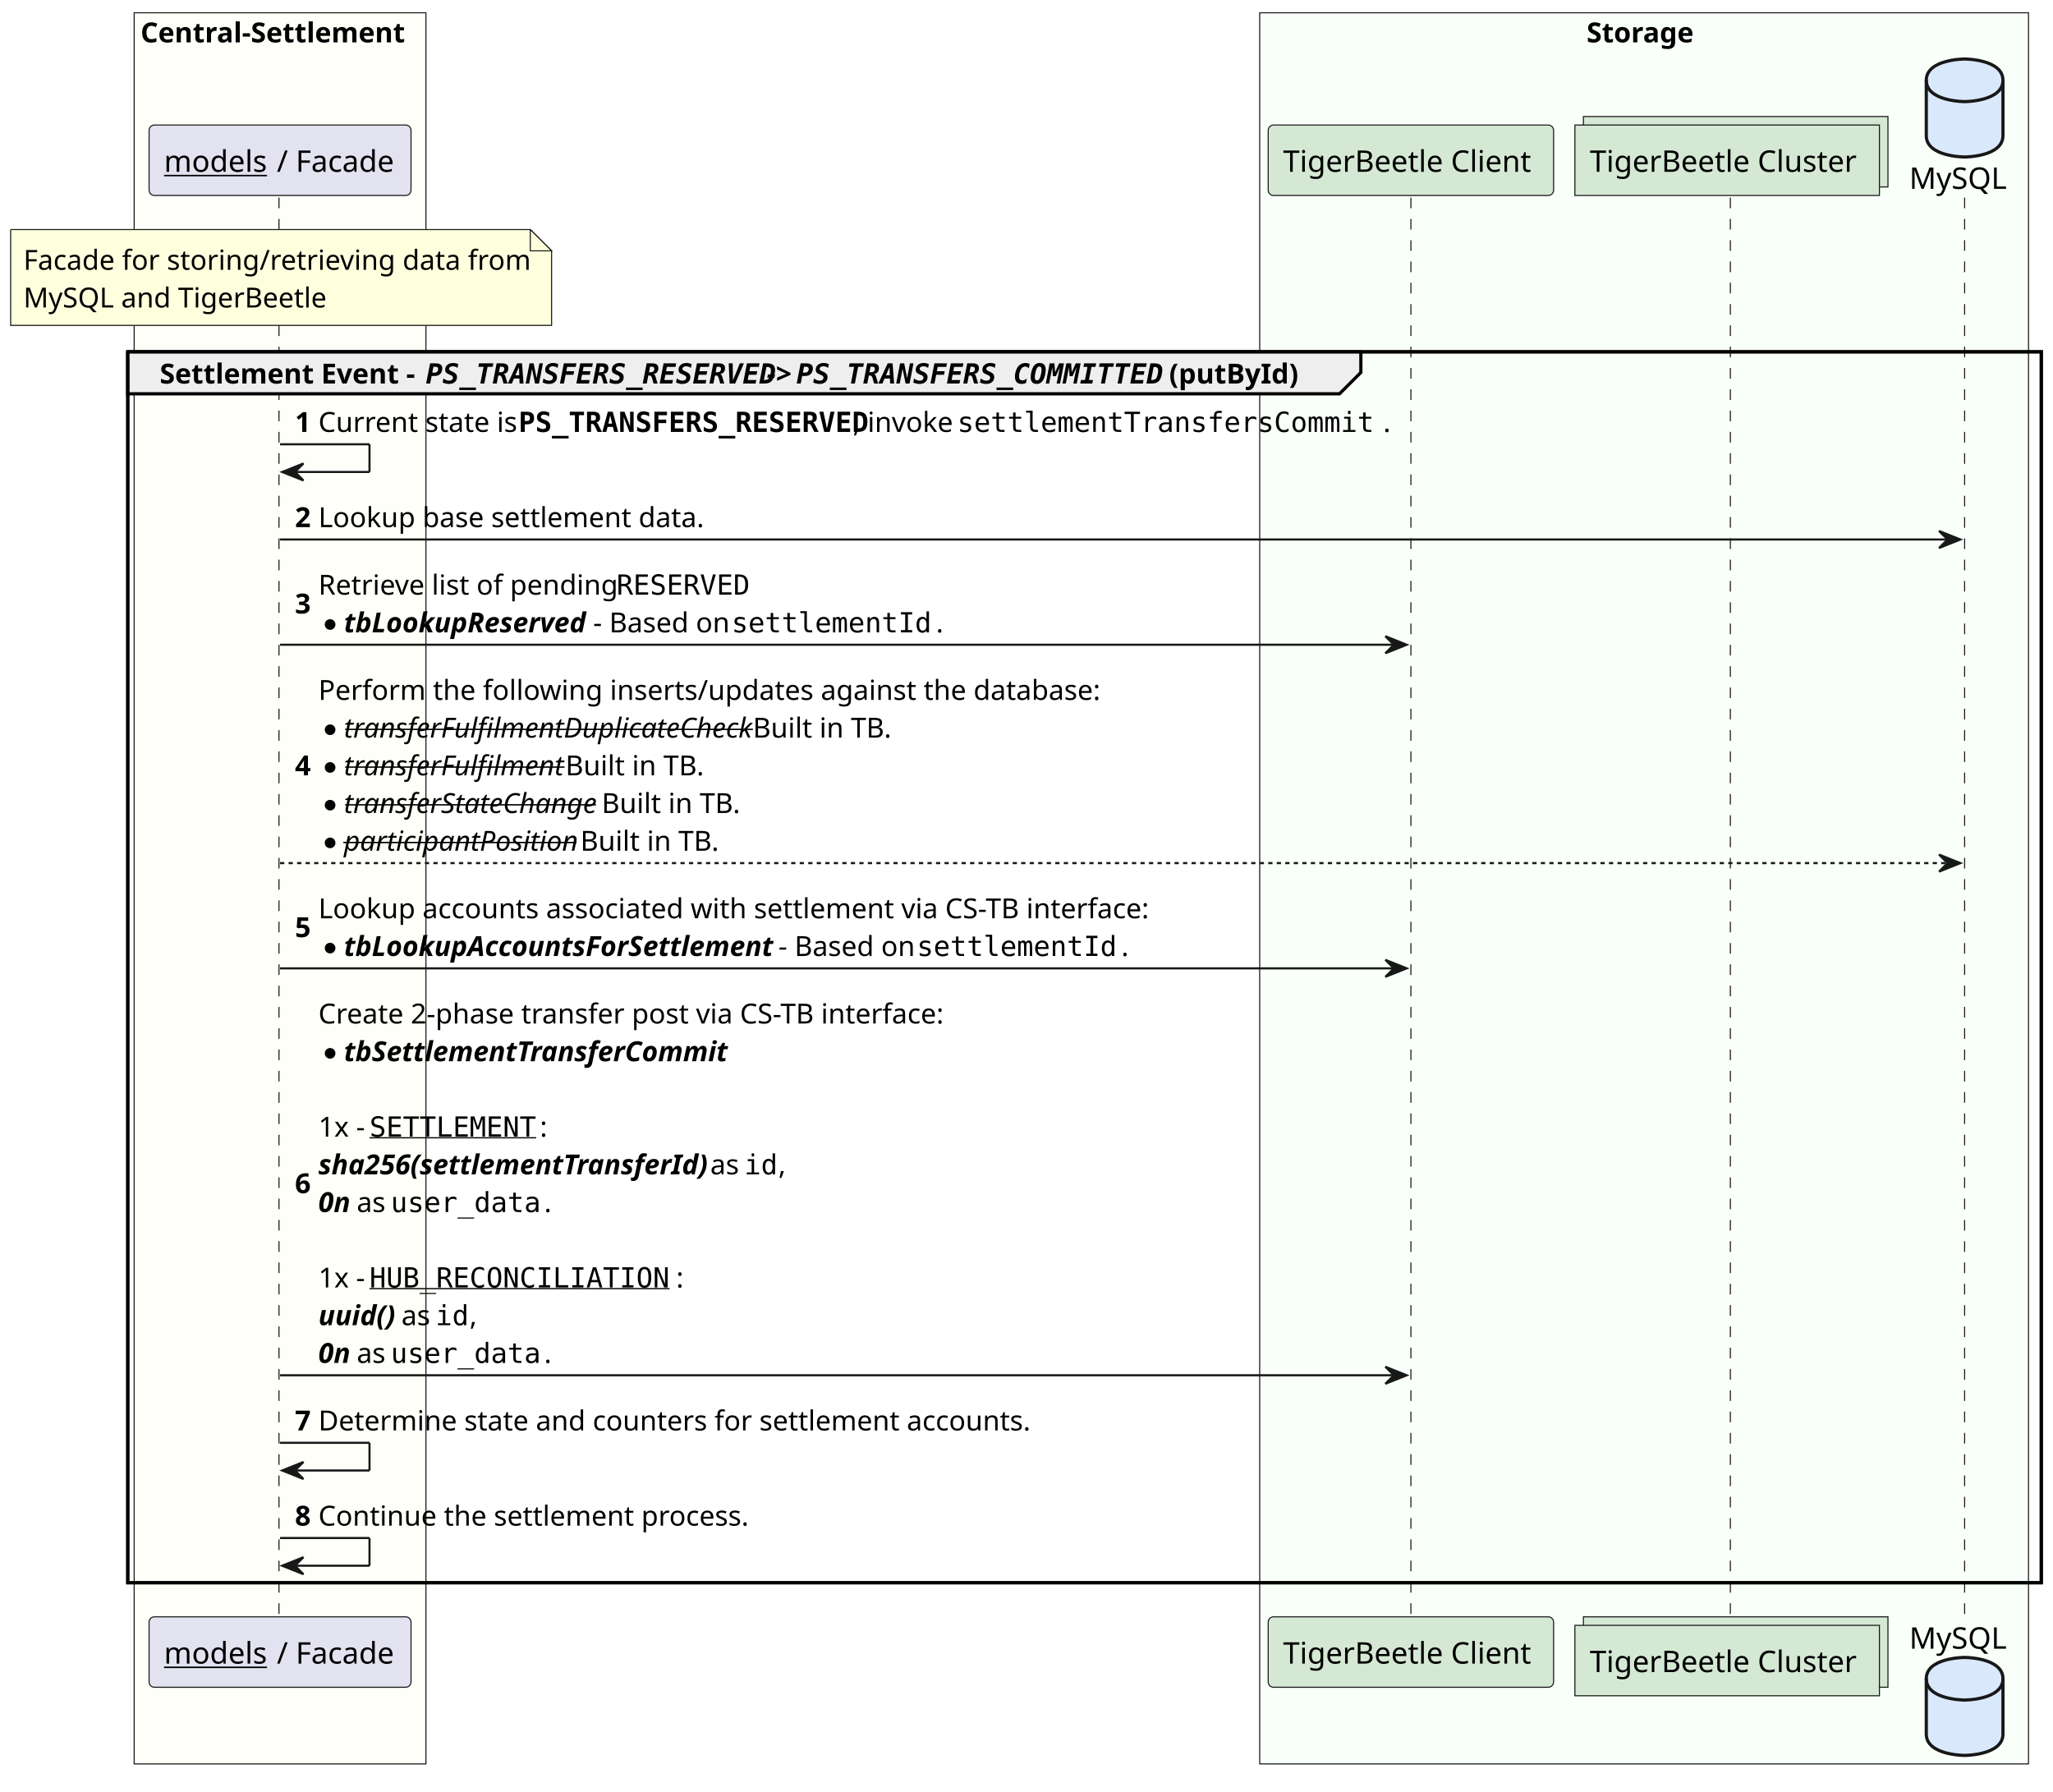
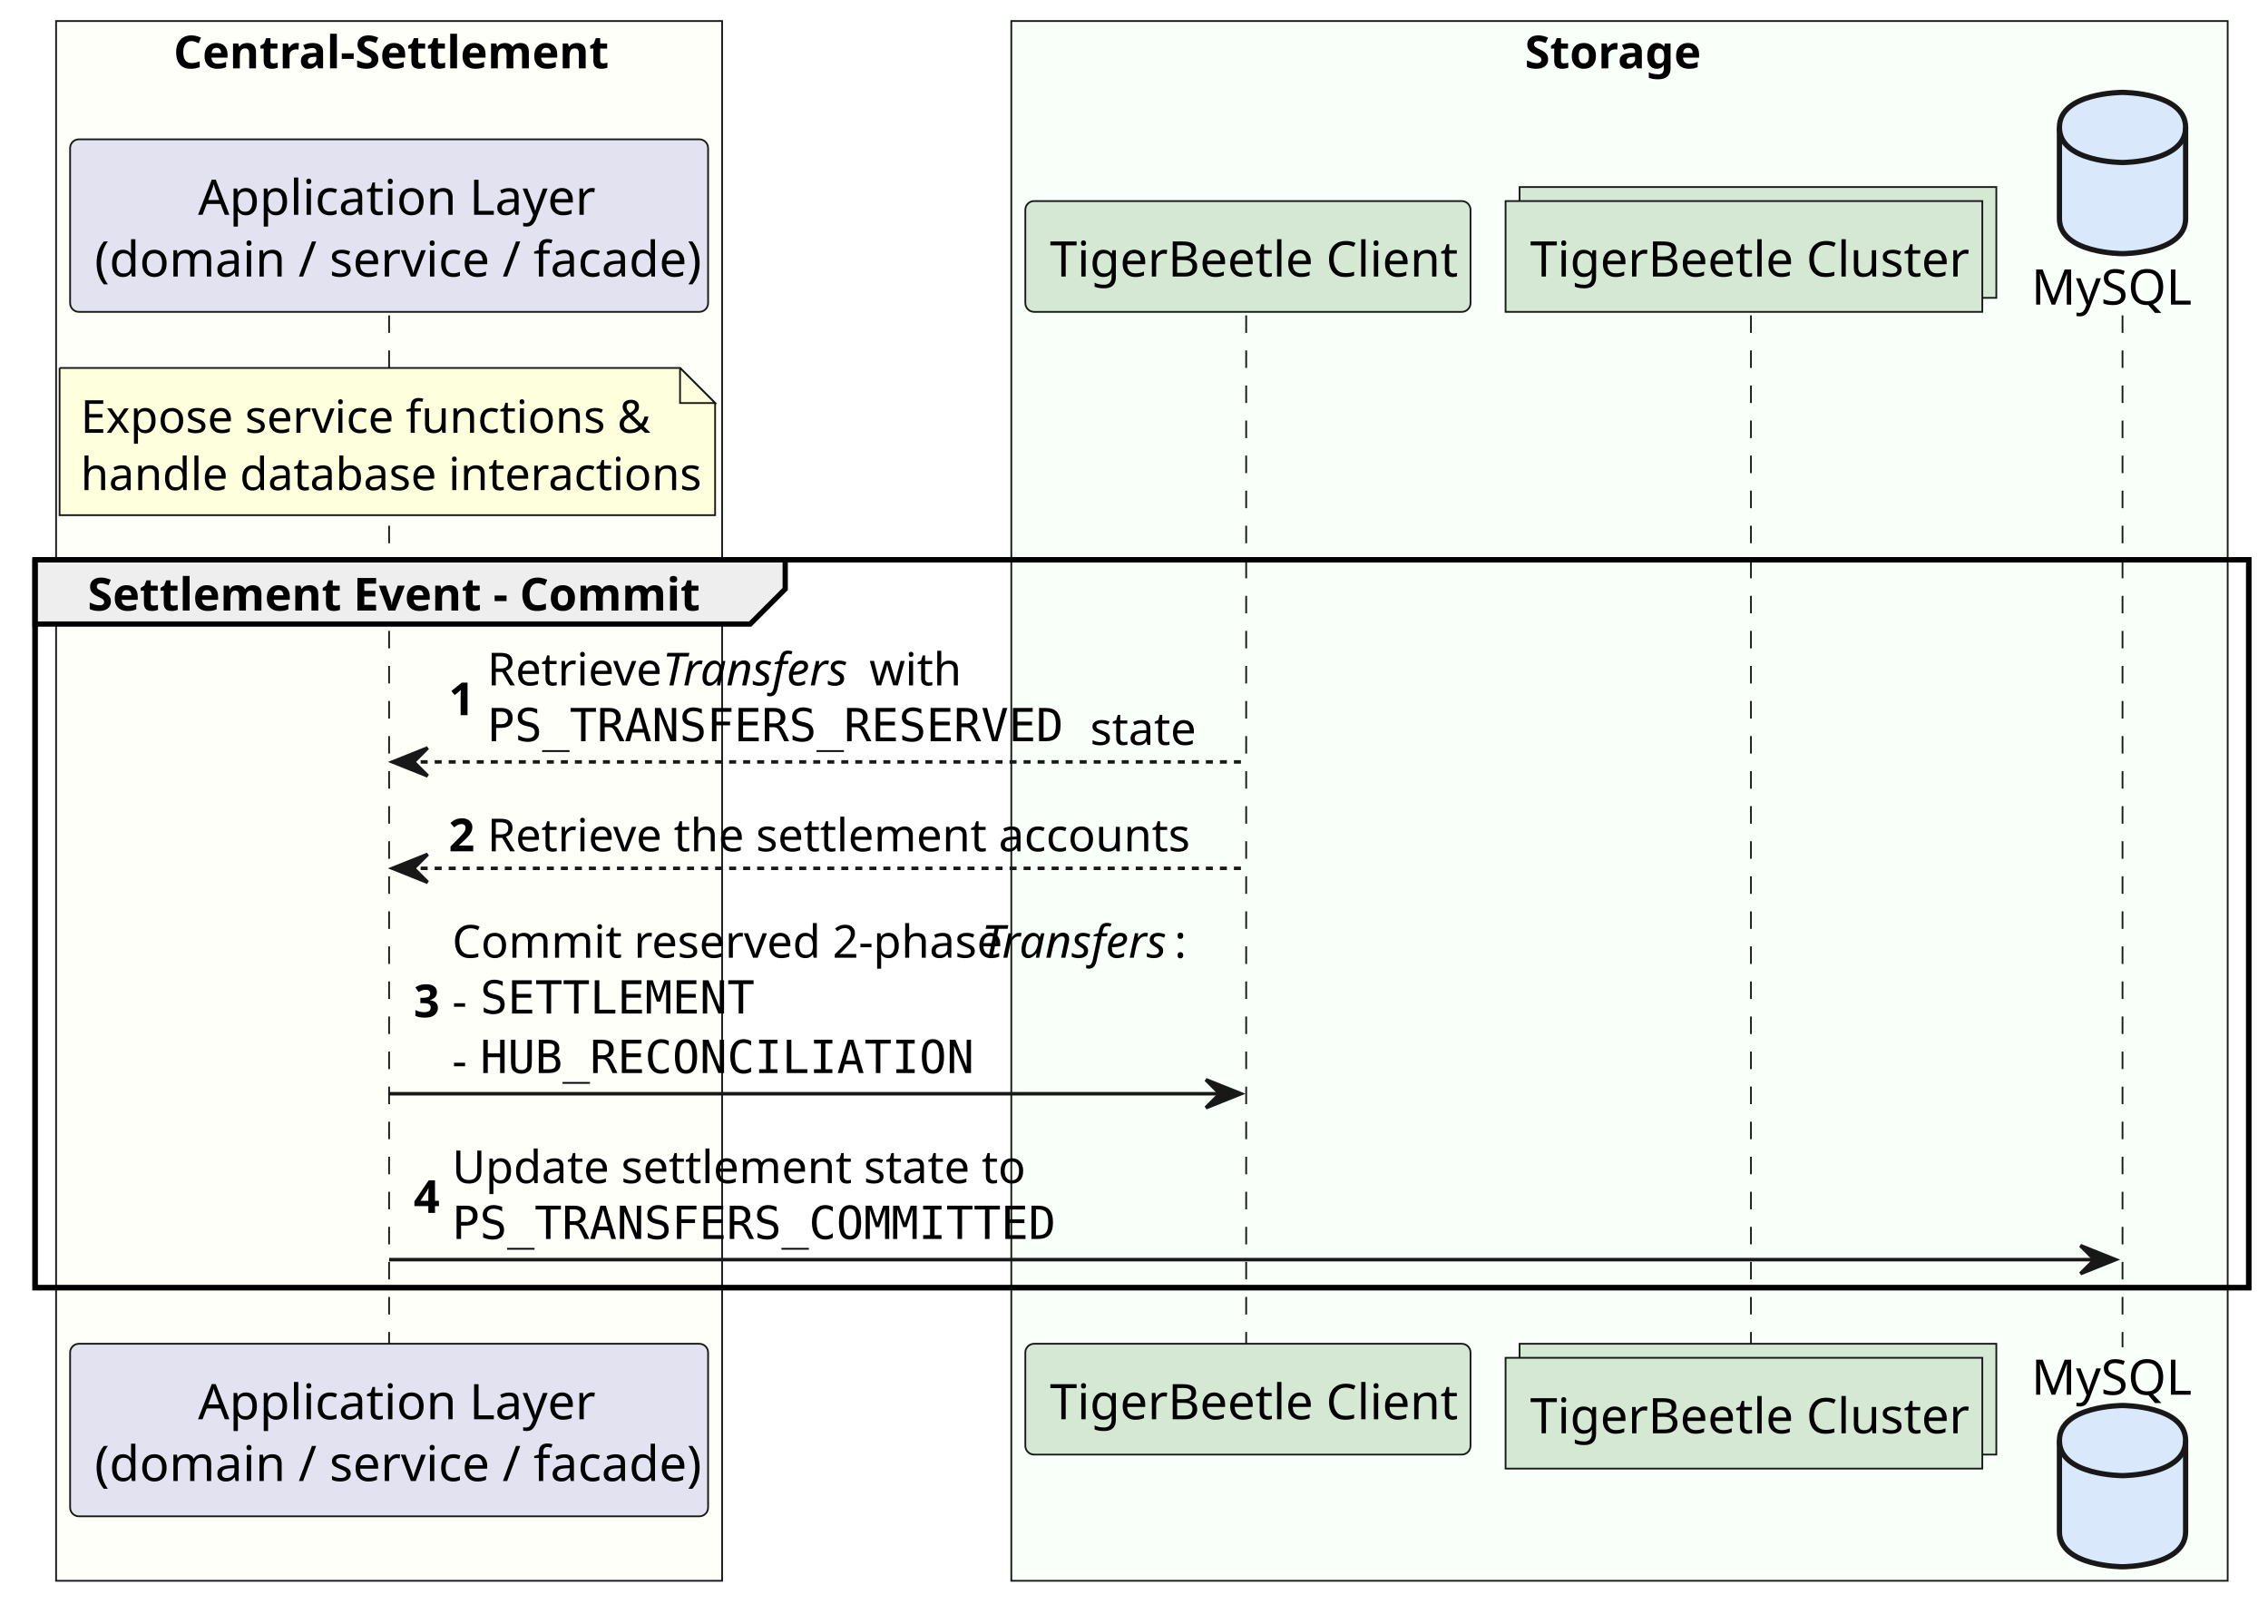
- <svg xmlns="http://www.w3.org/2000/svg" contentStyleType="text/css" height="841px" preserveAspectRatio="none" style="width:964px;height:841px;background:#FFFFFF;" version="1.1" viewBox="0 0 964 841" width="964px" zoomAndPan="magnify">
+ <svg xmlns="http://www.w3.org/2000/svg" contentStyleType="text/css" height="463px" preserveAspectRatio="none" style="width:647px;height:463px;background:#FFFFFF;" version="1.1" viewBox="0 0 647 463" width="647px" zoomAndPan="magnify">
  <defs />
  <g>
-     <rect fill="#FFFFF9" height="822.198" style="stroke:#181818;stroke-width:0.5;" width="137" x="63" y="6" />
-     <text fill="#000000" font-family="sans-serif" font-size="13" font-weight="bold" lengthAdjust="spacing" textLength="128" x="66" y="19.897">Central-Settlement</text>
-     <rect fill="#F9FFF9" height="822.198" style="stroke:#181818;stroke-width:0.5;" width="361" x="591.5" y="6" />
-     <text fill="#000000" font-family="sans-serif" font-size="13" font-weight="bold" lengthAdjust="spacing" textLength="51" x="745" y="19.897">Storage</text>
-     <rect height="577.944" style="stroke:#000000;stroke-width:1.5;fill:none;" width="898.5" x="60" y="165.186" />
-     <line style="stroke:#181818;stroke-width:0.5;fill:none;stroke-dasharray:5.0,5.0;" x1="131" x2="131" y1="92.774" y2="760.13" />
-     <line style="stroke:#181818;stroke-width:0.5;fill:none;stroke-dasharray:5.0,5.0;" x1="662.5" x2="662.5" y1="92.774" y2="760.13" />
-     <line style="stroke:#181818;stroke-width:0.5;fill:none;stroke-dasharray:5.0,5.0;" x1="812.5" x2="812.5" y1="92.774" y2="760.13" />
-     <line style="stroke:#181818;stroke-width:0.5;fill:none;stroke-dasharray:5.0,5.0;" x1="922.5" x2="922.5" y1="92.774" y2="760.13" />
-     <rect fill="#E2E2F0" height="33.068" rx="2.5" ry="2.5" style="stroke:#181818;stroke-width:0.5;" width="123" x="70" y="58.706" />
-     <text fill="#000000" font-family="sans-serif" font-size="14" lengthAdjust="spacing" text-decoration="underline" textLength="49" x="77" y="80.672">models</text>
-     <text fill="#000000" font-family="sans-serif" font-size="14" lengthAdjust="spacing" textLength="56" x="130" y="80.672">/ Facade</text>
-     <rect fill="#E2E2F0" height="33.068" rx="2.5" ry="2.5" style="stroke:#181818;stroke-width:0.5;" width="123" x="70" y="759.13" />
-     <text fill="#000000" font-family="sans-serif" font-size="14" lengthAdjust="spacing" text-decoration="underline" textLength="49" x="77" y="781.096">models</text>
-     <text fill="#000000" font-family="sans-serif" font-size="14" lengthAdjust="spacing" textLength="56" x="130" y="781.096">/ Facade</text>
-     <rect fill="#D5E8D4" height="33.068" rx="2.5" ry="2.5" style="stroke:#181818;stroke-width:0.5;" width="134" x="595.5" y="58.706" />
-     <text fill="#000000" font-family="sans-serif" font-size="14" lengthAdjust="spacing" textLength="120" x="602.5" y="80.672">TigerBeetle Client</text>
-     <rect fill="#D5E8D4" height="33.068" rx="2.5" ry="2.5" style="stroke:#181818;stroke-width:0.5;" width="134" x="595.5" y="759.13" />
-     <text fill="#000000" font-family="sans-serif" font-size="14" lengthAdjust="spacing" textLength="120" x="602.5" y="781.096">TigerBeetle Client</text>
-     <rect fill="#D5E8D4" height="33.068" style="stroke:#181818;stroke-width:0.5;" width="143" x="743.5" y="54.706" />
-     <rect fill="#D5E8D4" height="33.068" style="stroke:#181818;stroke-width:0.5;" width="143" x="739.5" y="58.706" />
-     <text fill="#000000" font-family="sans-serif" font-size="14" lengthAdjust="spacing" textLength="129" x="746.5" y="80.672">TigerBeetle Cluster</text>
-     <rect fill="#D5E8D4" height="33.068" style="stroke:#181818;stroke-width:0.5;" width="143" x="743.5" y="759.13" />
-     <rect fill="#D5E8D4" height="33.068" style="stroke:#181818;stroke-width:0.5;" width="143" x="739.5" y="763.13" />
-     <text fill="#000000" font-family="sans-serif" font-size="14" lengthAdjust="spacing" textLength="129" x="746.5" y="785.096">TigerBeetle Cluster</text>
-     <text fill="#000000" font-family="sans-serif" font-size="14" lengthAdjust="spacing" textLength="46" x="896.5" y="88.672">MySQL</text>
-     <path d="M904.5,37.706 C904.5,27.706 922.5,27.706 922.5,27.706 C922.5,27.706 940.5,27.706 940.5,37.706 L940.5,63.706 C940.5,73.706 922.5,73.706 922.5,73.706 C922.5,73.706 904.5,73.706 904.5,63.706 L904.5,37.706 " fill="#DAE8FC" style="stroke:#181818;stroke-width:1.5;" />
-     <path d="M904.5,37.706 C904.5,47.706 922.5,47.706 922.5,47.706 C922.5,47.706 940.5,47.706 940.5,37.706 " fill="none" style="stroke:#181818;stroke-width:1.5;" />
-     <text fill="#000000" font-family="sans-serif" font-size="14" lengthAdjust="spacing" textLength="46" x="896.5" y="774.096">MySQL</text>
-     <path d="M904.5,788.198 C904.5,778.198 922.5,778.198 922.5,778.198 C922.5,778.198 940.5,778.198 940.5,788.198 L940.5,814.198 C940.5,824.198 922.5,824.198 922.5,824.198 C922.5,824.198 904.5,824.198 904.5,814.198 L904.5,788.198 " fill="#DAE8FC" style="stroke:#181818;stroke-width:1.5;" />
-     <path d="M904.5,788.198 C904.5,798.198 922.5,798.198 922.5,798.198 C922.5,798.198 940.5,798.198 940.5,788.198 " fill="none" style="stroke:#181818;stroke-width:1.5;" />
-     <path d="M5,107.774 L5,152.774 L259,152.774 L259,117.774 L249,107.774 L5,107.774 " fill="#FEFFDD" style="stroke:#181818;stroke-width:0.5;" />
-     <path d="M249,107.774 L249,117.774 L259,117.774 L249,107.774 " fill="#FEFFDD" style="stroke:#181818;stroke-width:0.5;" />
-     <text fill="#000000" font-family="sans-serif" font-size="13" lengthAdjust="spacing" textLength="233" x="11" y="126.671">Facade for storing/retrieving data from</text>
-     <text fill="#000000" font-family="sans-serif" font-size="13" lengthAdjust="spacing" textLength="139" x="11" y="144.377">MySQL and TigerBeetle</text>
-     <path d="M60,165.186 L639,165.186 L639,174.892 L629,184.892 L60,184.892 L60,165.186 " fill="#EEEEEE" style="stroke:#000000;stroke-width:1.5;" />
-     <rect fill="none" height="577.944" style="stroke:#000000;stroke-width:1.5;" width="898.5" x="60" y="165.186" />
-     <text fill="#000000" font-family="sans-serif" font-size="13" font-weight="bold" lengthAdjust="spacing" textLength="122" x="75" y="180.083">Settlement Event -</text>
-     <text fill="#000000" font-family="monospace" font-size="13" font-style="italic" font-weight="bold" lengthAdjust="spacing" textLength="157" x="200" y="180.083">PS_TRANSFERS_RESERVED</text>
-     <text fill="#000000" font-family="sans-serif" font-size="13" font-style="italic" font-weight="bold" lengthAdjust="spacing" textLength="11" x="360" y="180.083">-&gt;</text>
-     <text fill="#000000" font-family="monospace" font-size="13" font-style="italic" font-weight="bold" lengthAdjust="spacing" textLength="172" x="374" y="180.083">PS_TRANSFERS_COMMITTED</text>
-     <text fill="#000000" font-family="sans-serif" font-size="13" font-weight="bold" lengthAdjust="spacing" textLength="60" x="549" y="180.083">(putById)</text>
-     <line style="stroke:#181818;stroke-width:1.0;" x1="131.5" x2="173.5" y1="208.598" y2="208.598" />
-     <line style="stroke:#181818;stroke-width:1.0;" x1="173.5" x2="173.5" y1="208.598" y2="221.598" />
-     <line style="stroke:#181818;stroke-width:1.0;" x1="132.5" x2="173.5" y1="221.598" y2="221.598" />
-     <polygon fill="#181818" points="142.5,217.598,132.5,221.598,142.5,225.598,138.5,221.598" style="stroke:#181818;stroke-width:1.0;" />
-     <text fill="#000000" font-family="sans-serif" font-size="13" font-weight="bold" lengthAdjust="spacing" textLength="7" x="138.5" y="202.789">1</text>
-     <text fill="#000000" font-family="sans-serif" font-size="13" lengthAdjust="spacing" textLength="91" x="149.5" y="202.789">Current state is</text>
-     <text fill="#000000" font-family="monospace" font-size="13" font-weight="bold" lengthAdjust="spacing" textLength="157" x="243.5" y="202.789">PS_TRANSFERS_RESERVED</text>
-     <text fill="#000000" font-family="sans-serif" font-size="13" lengthAdjust="spacing" textLength="46" x="400.5" y="202.789">, invoke</text>
-     <text fill="#000000" font-family="monospace" font-size="13" lengthAdjust="spacing" textLength="200" x="449.5" y="202.789">settlementTransfersCommit</text>
-     <text fill="#000000" font-family="sans-serif" font-size="13" lengthAdjust="spacing" textLength="3" x="649.5" y="202.789">.</text>
-     <polygon fill="#181818" points="910.5,249.304,920.5,253.304,910.5,257.304,914.5,253.304" style="stroke:#181818;stroke-width:1.0;" />
-     <line style="stroke:#181818;stroke-width:1.0;" x1="131.5" x2="916.5" y1="253.304" y2="253.304" />
-     <text fill="#000000" font-family="sans-serif" font-size="13" font-weight="bold" lengthAdjust="spacing" textLength="7" x="138.5" y="247.495">2</text>
-     <text fill="#000000" font-family="sans-serif" font-size="13" lengthAdjust="spacing" textLength="178" x="149.5" y="247.495">Lookup base settlement data.</text>
-     <polygon fill="#181818" points="650.5,298.716,660.5,302.716,650.5,306.716,654.5,302.716" style="stroke:#181818;stroke-width:1.0;" />
-     <line style="stroke:#181818;stroke-width:1.0;" x1="131.5" x2="656.5" y1="302.716" y2="302.716" />
-     <text fill="#000000" font-family="sans-serif" font-size="13" font-weight="bold" lengthAdjust="spacing" textLength="7" x="138.5" y="288.054">3</text>
-     <text fill="#000000" font-family="sans-serif" font-size="13" lengthAdjust="spacing" textLength="137" x="149.5" y="279.201">Retrieve list of pending</text>
-     <text fill="#000000" font-family="monospace" font-size="13" lengthAdjust="spacing" textLength="64" x="289.5" y="279.201">RESERVED</text>
-     <ellipse cx="155" cy="293.216" fill="#000000" rx="2.5" ry="2.5" style="stroke:#000000;stroke-width:0.0;" />
-     <text fill="#000000" font-family="sans-serif" font-size="13" font-style="italic" font-weight="bold" lengthAdjust="spacing" textLength="114" x="161.5" y="296.907">tbLookupReserved</text>
-     <text fill="#000000" font-family="sans-serif" font-size="13" lengthAdjust="spacing" textLength="62" x="278.5" y="296.907">- Based on</text>
-     <text fill="#000000" font-family="monospace" font-size="13" lengthAdjust="spacing" textLength="96" x="343.5" y="296.907">settlementId</text>
-     <text fill="#000000" font-family="sans-serif" font-size="13" lengthAdjust="spacing" textLength="3" x="439.5" y="296.907">.</text>
-     <polygon fill="#181818" points="910.5,401.246,920.5,405.246,910.5,409.246,914.5,405.246" style="stroke:#181818;stroke-width:1.0;" />
-     <line style="stroke:#181818;stroke-width:1.0;stroke-dasharray:2.0,2.0;" x1="131.5" x2="916.5" y1="405.246" y2="405.246" />
-     <text fill="#000000" font-family="sans-serif" font-size="13" font-weight="bold" lengthAdjust="spacing" textLength="7" x="138.5" y="364.025">4</text>
-     <text fill="#000000" font-family="sans-serif" font-size="13" lengthAdjust="spacing" textLength="358" x="149.5" y="328.613">Perform the following inserts/updates against the database:</text>
-     <ellipse cx="155" cy="342.628" fill="#000000" rx="2.5" ry="2.5" style="stroke:#000000;stroke-width:0.0;" />
-     <text fill="#000000" font-family="sans-serif" font-size="13" font-style="italic" lengthAdjust="spacing" text-decoration="line-through" textLength="189" x="161.5" y="346.319">transferFulfilmentDuplicateCheck</text>
-     <text fill="#000000" font-family="sans-serif" font-size="13" lengthAdjust="spacing" textLength="62" x="353.5" y="346.319">Built in TB.</text>
-     <ellipse cx="155" cy="360.334" fill="#000000" rx="2.5" ry="2.5" style="stroke:#000000;stroke-width:0.0;" />
-     <text fill="#000000" font-family="sans-serif" font-size="13" font-style="italic" lengthAdjust="spacing" text-decoration="line-through" textLength="101" x="161.5" y="364.025">transferFulfilment</text>
-     <text fill="#000000" font-family="sans-serif" font-size="13" lengthAdjust="spacing" textLength="62" x="265.5" y="364.025">Built in TB.</text>
-     <ellipse cx="155" cy="378.04" fill="#000000" rx="2.5" ry="2.5" style="stroke:#000000;stroke-width:0.0;" />
-     <text fill="#000000" font-family="sans-serif" font-size="13" font-style="italic" lengthAdjust="spacing" text-decoration="line-through" textLength="118" x="161.5" y="381.731">transferStateChange</text>
-     <text fill="#000000" font-family="sans-serif" font-size="13" lengthAdjust="spacing" textLength="62" x="282.5" y="381.731">Built in TB.</text>
-     <ellipse cx="155" cy="395.746" fill="#000000" rx="2.5" ry="2.5" style="stroke:#000000;stroke-width:0.0;" />
-     <text fill="#000000" font-family="sans-serif" font-size="13" font-style="italic" lengthAdjust="spacing" text-decoration="line-through" textLength="108" x="161.5" y="399.437">participantPosition</text>
-     <text fill="#000000" font-family="sans-serif" font-size="13" lengthAdjust="spacing" textLength="62" x="272.5" y="399.437">Built in TB.</text>
-     <polygon fill="#181818" points="650.5,450.658,660.5,454.658,650.5,458.658,654.5,454.658" style="stroke:#181818;stroke-width:1.0;" />
-     <line style="stroke:#181818;stroke-width:1.0;" x1="131.5" x2="656.5" y1="454.658" y2="454.658" />
-     <text fill="#000000" font-family="sans-serif" font-size="13" font-weight="bold" lengthAdjust="spacing" textLength="7" x="138.5" y="439.996">5</text>
-     <text fill="#000000" font-family="sans-serif" font-size="13" lengthAdjust="spacing" textLength="381" x="149.5" y="431.143">Lookup accounts associated with settlement via CS-TB interface:</text>
-     <ellipse cx="155" cy="445.158" fill="#000000" rx="2.5" ry="2.5" style="stroke:#000000;stroke-width:0.0;" />
-     <text fill="#000000" font-family="sans-serif" font-size="13" font-style="italic" font-weight="bold" lengthAdjust="spacing" textLength="201" x="161.5" y="448.849">tbLookupAccountsForSettlement</text>
-     <text fill="#000000" font-family="sans-serif" font-size="13" lengthAdjust="spacing" textLength="62" x="365.5" y="448.849">- Based on</text>
-     <text fill="#000000" font-family="monospace" font-size="13" lengthAdjust="spacing" textLength="96" x="430.5" y="448.849">settlementId</text>
-     <text fill="#000000" font-family="sans-serif" font-size="13" lengthAdjust="spacing" textLength="3" x="526.5" y="448.849">.</text>
-     <polygon fill="#181818" points="650.5,641.718,660.5,645.718,650.5,649.718,654.5,645.718" style="stroke:#181818;stroke-width:1.0;" />
-     <line style="stroke:#181818;stroke-width:1.0;" x1="131.5" x2="656.5" y1="645.718" y2="645.718" />
-     <text fill="#000000" font-family="sans-serif" font-size="13" font-weight="bold" lengthAdjust="spacing" textLength="7" x="138.5" y="560.232">6</text>
-     <text fill="#000000" font-family="sans-serif" font-size="13" lengthAdjust="spacing" textLength="284" x="149.5" y="480.555">Create 2-phase transfer post via CS-TB interface:</text>
-     <ellipse cx="155" cy="494.57" fill="#000000" rx="2.5" ry="2.5" style="stroke:#000000;stroke-width:0.0;" />
-     <text fill="#000000" font-family="sans-serif" font-size="13" font-style="italic" font-weight="bold" lengthAdjust="spacing" textLength="180" x="161.5" y="498.261">tbSettlementTransferCommit</text>
-     <text fill="#000000" font-family="sans-serif" font-size="13" lengthAdjust="spacing" textLength="3" x="149.5" y="515.967"> </text>
-     <text fill="#000000" font-family="sans-serif" font-size="13" lengthAdjust="spacing" textLength="21" x="149.5" y="533.673">1x -</text>
-     <text fill="#000000" font-family="monospace" font-size="13" lengthAdjust="spacing" text-decoration="underline" textLength="80" x="173.5" y="533.673">SETTLEMENT</text>
-     <text fill="#000000" font-family="sans-serif" font-size="13" lengthAdjust="spacing" textLength="3" x="253.5" y="533.673">:</text>
-     <text fill="#000000" font-family="sans-serif" font-size="13" font-style="italic" font-weight="bold" lengthAdjust="spacing" textLength="181" x="149.5" y="551.379">sha256(settlementTransferId)</text>
-     <text fill="#000000" font-family="sans-serif" font-size="13" lengthAdjust="spacing" textLength="13" x="333.5" y="551.379">as</text>
-     <text fill="#000000" font-family="monospace" font-size="13" lengthAdjust="spacing" textLength="16" x="349.5" y="551.379">id</text>
-     <text fill="#000000" font-family="sans-serif" font-size="13" lengthAdjust="spacing" textLength="3" x="365.5" y="551.379">,</text>
-     <text fill="#000000" font-family="sans-serif" font-size="13" font-style="italic" font-weight="bold" lengthAdjust="spacing" textLength="15" x="149.5" y="569.085">0n</text>
-     <text fill="#000000" font-family="sans-serif" font-size="13" lengthAdjust="spacing" textLength="13" x="167.5" y="569.085">as</text>
-     <text fill="#000000" font-family="monospace" font-size="13" lengthAdjust="spacing" textLength="72" x="183.5" y="569.085">user_data</text>
-     <text fill="#000000" font-family="sans-serif" font-size="13" lengthAdjust="spacing" textLength="3" x="255.5" y="569.085">.</text>
-     <text fill="#000000" font-family="sans-serif" font-size="13" lengthAdjust="spacing" textLength="3" x="149.5" y="586.791"> </text>
-     <text fill="#000000" font-family="sans-serif" font-size="13" lengthAdjust="spacing" textLength="21" x="149.5" y="604.497">1x -</text>
-     <text fill="#000000" font-family="monospace" font-size="13" lengthAdjust="spacing" text-decoration="underline" textLength="144" x="173.5" y="604.497">HUB_RECONCILIATION</text>
-     <text fill="#000000" font-family="sans-serif" font-size="13" lengthAdjust="spacing" textLength="3" x="317.5" y="604.497">:</text>
-     <text fill="#000000" font-family="sans-serif" font-size="13" font-style="italic" font-weight="bold" lengthAdjust="spacing" textLength="36" x="149.5" y="622.203">uuid()</text>
-     <text fill="#000000" font-family="sans-serif" font-size="13" lengthAdjust="spacing" textLength="13" x="188.5" y="622.203">as</text>
-     <text fill="#000000" font-family="monospace" font-size="13" lengthAdjust="spacing" textLength="16" x="204.5" y="622.203">id</text>
-     <text fill="#000000" font-family="sans-serif" font-size="13" lengthAdjust="spacing" textLength="3" x="220.5" y="622.203">,</text>
-     <text fill="#000000" font-family="sans-serif" font-size="13" font-style="italic" font-weight="bold" lengthAdjust="spacing" textLength="15" x="149.5" y="639.909">0n</text>
-     <text fill="#000000" font-family="sans-serif" font-size="13" lengthAdjust="spacing" textLength="13" x="167.5" y="639.909">as</text>
-     <text fill="#000000" font-family="monospace" font-size="13" lengthAdjust="spacing" textLength="72" x="183.5" y="639.909">user_data</text>
-     <text fill="#000000" font-family="sans-serif" font-size="13" lengthAdjust="spacing" textLength="3" x="255.5" y="639.909">.</text>
-     <line style="stroke:#181818;stroke-width:1.0;" x1="131.5" x2="173.5" y1="677.424" y2="677.424" />
-     <line style="stroke:#181818;stroke-width:1.0;" x1="173.5" x2="173.5" y1="677.424" y2="690.424" />
-     <line style="stroke:#181818;stroke-width:1.0;" x1="132.5" x2="173.5" y1="690.424" y2="690.424" />
-     <polygon fill="#181818" points="142.5,686.424,132.5,690.424,142.5,694.424,138.5,690.424" style="stroke:#181818;stroke-width:1.0;" />
-     <text fill="#000000" font-family="sans-serif" font-size="13" font-weight="bold" lengthAdjust="spacing" textLength="7" x="138.5" y="671.615">7</text>
-     <text fill="#000000" font-family="sans-serif" font-size="13" lengthAdjust="spacing" textLength="326" x="149.5" y="671.615">Determine state and counters for settlement accounts.</text>
-     <line style="stroke:#181818;stroke-width:1.0;" x1="131.5" x2="173.5" y1="722.13" y2="722.13" />
-     <line style="stroke:#181818;stroke-width:1.0;" x1="173.5" x2="173.5" y1="722.13" y2="735.13" />
-     <line style="stroke:#181818;stroke-width:1.0;" x1="132.5" x2="173.5" y1="735.13" y2="735.13" />
-     <polygon fill="#181818" points="142.5,731.13,132.5,735.13,142.5,739.13,138.5,735.13" style="stroke:#181818;stroke-width:1.0;" />
-     <text fill="#000000" font-family="sans-serif" font-size="13" font-weight="bold" lengthAdjust="spacing" textLength="7" x="138.5" y="716.321">8</text>
-     <text fill="#000000" font-family="sans-serif" font-size="13" lengthAdjust="spacing" textLength="198" x="149.5" y="716.321">Continue the settlement process.</text>
+     <rect fill="#FFFFF9" height="444.926" style="stroke:#181818;stroke-width:0.5;" width="190" x="16" y="6" />
+     <text fill="#000000" font-family="sans-serif" font-size="13" font-weight="bold" lengthAdjust="spacing" textLength="119" x="49.5" y="19.495">Central-Settlement</text>
+     <rect fill="#F9FFF9" height="444.926" style="stroke:#181818;stroke-width:0.5;" width="347" x="288.5" y="6" />
+     <text fill="#000000" font-family="sans-serif" font-size="13" font-weight="bold" lengthAdjust="spacing" textLength="50" x="435" y="19.495">Storage</text>
+     <rect height="207.652" style="stroke:#000000;stroke-width:1.5;fill:none;" width="631.5" x="10" y="159.664" />
+     <line style="stroke:#181818;stroke-width:0.5;fill:none;stroke-dasharray:5.0,5.0;" x1="111" x2="111" y1="89.961" y2="384.316" />
+     <line style="stroke:#181818;stroke-width:0.5;fill:none;stroke-dasharray:5.0,5.0;" x1="355.5" x2="355.5" y1="89.961" y2="384.316" />
+     <line style="stroke:#181818;stroke-width:0.5;fill:none;stroke-dasharray:5.0,5.0;" x1="499.5" x2="499.5" y1="89.961" y2="384.316" />
+     <line style="stroke:#181818;stroke-width:0.5;fill:none;stroke-dasharray:5.0,5.0;" x1="605.5" x2="605.5" y1="89.961" y2="384.316" />
+     <rect fill="#E2E2F0" height="49.219" rx="2.5" ry="2.5" style="stroke:#181818;stroke-width:0.5;" width="182" x="20" y="39.742" />
+     <text fill="#000000" font-family="sans-serif" font-size="14" lengthAdjust="spacing" textLength="109" x="56.5" y="61.275">Application Layer</text>
+     <text fill="#000000" font-family="sans-serif" font-size="14" lengthAdjust="spacing" textLength="168" x="27" y="78.885">(domain / service / facade)</text>
+     <rect fill="#E2E2F0" height="49.219" rx="2.5" ry="2.5" style="stroke:#181818;stroke-width:0.5;" width="182" x="20" y="383.316" />
+     <text fill="#000000" font-family="sans-serif" font-size="14" lengthAdjust="spacing" textLength="109" x="56.5" y="404.85">Application Layer</text>
+     <text fill="#000000" font-family="sans-serif" font-size="14" lengthAdjust="spacing" textLength="168" x="27" y="422.459">(domain / service / facade)</text>
+     <rect fill="#D5E8D4" height="31.609" rx="2.5" ry="2.5" style="stroke:#181818;stroke-width:0.5;" width="127" x="292.5" y="57.352" />
+     <text fill="#000000" font-family="sans-serif" font-size="14" lengthAdjust="spacing" textLength="113" x="299.5" y="78.885">TigerBeetle Client</text>
+     <rect fill="#D5E8D4" height="31.609" rx="2.5" ry="2.5" style="stroke:#181818;stroke-width:0.5;" width="127" x="292.5" y="383.316" />
+     <text fill="#000000" font-family="sans-serif" font-size="14" lengthAdjust="spacing" textLength="113" x="299.5" y="404.85">TigerBeetle Client</text>
+     <rect fill="#D5E8D4" height="31.609" style="stroke:#181818;stroke-width:0.5;" width="136" x="433.5" y="53.352" />
+     <rect fill="#D5E8D4" height="31.609" style="stroke:#181818;stroke-width:0.5;" width="136" x="429.5" y="57.352" />
+     <text fill="#000000" font-family="sans-serif" font-size="14" lengthAdjust="spacing" textLength="122" x="436.5" y="78.885">TigerBeetle Cluster</text>
+     <rect fill="#D5E8D4" height="31.609" style="stroke:#181818;stroke-width:0.5;" width="136" x="433.5" y="383.316" />
+     <rect fill="#D5E8D4" height="31.609" style="stroke:#181818;stroke-width:0.5;" width="136" x="429.5" y="387.316" />
+     <text fill="#000000" font-family="sans-serif" font-size="14" lengthAdjust="spacing" textLength="122" x="436.5" y="408.85">TigerBeetle Cluster</text>
+     <text fill="#000000" font-family="sans-serif" font-size="14" lengthAdjust="spacing" textLength="46" x="579.5" y="86.885">MySQL</text>
+     <path d="M587.5,36.352 C587.5,26.352 605.5,26.352 605.5,26.352 C605.5,26.352 623.5,26.352 623.5,36.352 L623.5,62.352 C623.5,72.352 605.5,72.352 605.5,72.352 C605.5,72.352 587.5,72.352 587.5,62.352 L587.5,36.352 " fill="#DAE8FC" style="stroke:#181818;stroke-width:1.5;" />
+     <path d="M587.5,36.352 C587.5,46.352 605.5,46.352 605.5,46.352 C605.5,46.352 623.5,46.352 623.5,36.352 " fill="none" style="stroke:#181818;stroke-width:1.5;" />
+     <text fill="#000000" font-family="sans-serif" font-size="14" lengthAdjust="spacing" textLength="46" x="579.5" y="397.85">MySQL</text>
+     <path d="M587.5,410.926 C587.5,400.926 605.5,400.926 605.5,400.926 C605.5,400.926 623.5,400.926 623.5,410.926 L623.5,436.926 C623.5,446.926 605.5,446.926 605.5,446.926 C605.5,446.926 587.5,446.926 587.5,436.926 L587.5,410.926 " fill="#DAE8FC" style="stroke:#181818;stroke-width:1.5;" />
+     <path d="M587.5,410.926 C587.5,420.926 605.5,420.926 605.5,420.926 C605.5,420.926 623.5,420.926 623.5,410.926 " fill="none" style="stroke:#181818;stroke-width:1.5;" />
+     <path d="M17,104.961 L17,146.961 L204,146.961 L204,114.961 L194,104.961 L17,104.961 " fill="#FEFFDD" style="stroke:#181818;stroke-width:0.5;" />
+     <path d="M194,104.961 L194,114.961 L204,114.961 L194,104.961 " fill="#FEFFDD" style="stroke:#181818;stroke-width:0.5;" />
+     <text fill="#000000" font-family="sans-serif" font-size="13" lengthAdjust="spacing" textLength="157" x="23" y="123.456">Expose service functions &amp;</text>
+     <text fill="#000000" font-family="sans-serif" font-size="13" lengthAdjust="spacing" textLength="166" x="23" y="139.808">handle database interactions</text>
+     <path d="M10,159.664 L224,159.664 L224,168.016 L214,178.016 L10,178.016 L10,159.664 " fill="#EEEEEE" style="stroke:#000000;stroke-width:1.5;" />
+     <rect fill="none" height="207.652" style="stroke:#000000;stroke-width:1.5;" width="631.5" x="10" y="159.664" />
+     <text fill="#000000" font-family="sans-serif" font-size="13" font-weight="bold" lengthAdjust="spacing" textLength="169" x="25" y="174.159">Settlement Event - Commit</text>
+     <polygon fill="#181818" points="122,213.341,112,217.341,122,221.341,118,217.341" style="stroke:#181818;stroke-width:1.0;" />
+     <line style="stroke:#181818;stroke-width:1.0;stroke-dasharray:2.0,2.0;" x1="116" x2="355" y1="217.341" y2="217.341" />
+     <text fill="#000000" font-family="sans-serif" font-size="13" font-weight="bold" lengthAdjust="spacing" textLength="7" x="128" y="203.998">1</text>
+     <text fill="#000000" font-family="sans-serif" font-size="13" lengthAdjust="spacing" textLength="46" x="139" y="195.511">Retrieve</text>
+     <text fill="#000000" font-family="sans-serif" font-size="13" font-style="italic" lengthAdjust="spacing" textLength="55" x="189" y="195.511">Transfers</text>
+     <text fill="#000000" font-family="sans-serif" font-size="13" lengthAdjust="spacing" textLength="23" x="248" y="195.511">with</text>
+     <text fill="#000000" font-family="monospace" font-size="13" lengthAdjust="spacing" textLength="168" x="139" y="211.437">PS_TRANSFERS_RESERVED</text>
+     <text fill="#000000" font-family="sans-serif" font-size="13" lengthAdjust="spacing" textLength="29" x="311" y="212.484">state</text>
+     <polygon fill="#181818" points="122,243.692,112,247.692,122,251.692,118,247.692" style="stroke:#181818;stroke-width:1.0;" />
+     <line style="stroke:#181818;stroke-width:1.0;stroke-dasharray:2.0,2.0;" x1="116" x2="355" y1="247.692" y2="247.692" />
+     <text fill="#000000" font-family="sans-serif" font-size="13" font-weight="bold" lengthAdjust="spacing" textLength="7" x="128" y="242.836">2</text>
+     <text fill="#000000" font-family="sans-serif" font-size="13" lengthAdjust="spacing" textLength="190" x="139" y="242.836">Retrieve the settlement accounts</text>
+     <polygon fill="#181818" points="344,307.991,354,311.991,344,315.991,348,311.991" style="stroke:#181818;stroke-width:1.0;" />
+     <line style="stroke:#181818;stroke-width:1.0;" x1="111" x2="350" y1="311.991" y2="311.991" />
+     <text fill="#000000" font-family="sans-serif" font-size="13" font-weight="bold" lengthAdjust="spacing" textLength="7" x="118" y="290.161">3</text>
+     <text fill="#000000" font-family="sans-serif" font-size="13" lengthAdjust="spacing" textLength="147" x="129" y="273.188">Commit reserved 2-phase</text>
+     <text fill="#000000" font-family="sans-serif" font-size="13" font-style="italic" lengthAdjust="spacing" textLength="55" x="280" y="273.188">Transfers</text>
+     <text fill="#000000" font-family="sans-serif" font-size="13" lengthAdjust="spacing" textLength="4" x="335" y="273.188">:</text>
+     <text fill="#000000" font-family="sans-serif" font-size="13" lengthAdjust="spacing" textLength="4" x="129" y="290.161">-</text>
+     <text fill="#000000" font-family="monospace" font-size="13" lengthAdjust="spacing" textLength="80" x="137" y="289.114">SETTLEMENT</text>
+     <text fill="#000000" font-family="sans-serif" font-size="13" lengthAdjust="spacing" textLength="4" x="129" y="307.135">-</text>
+     <text fill="#000000" font-family="monospace" font-size="13" lengthAdjust="spacing" textLength="144" x="137" y="306.087">HUB_RECONCILIATION</text>
+     <polygon fill="#181818" points="593.5,355.316,603.5,359.316,593.5,363.316,597.5,359.316" style="stroke:#181818;stroke-width:1.0;" />
+     <line style="stroke:#181818;stroke-width:1.0;" x1="111" x2="599.5" y1="359.316" y2="359.316" />
+     <text fill="#000000" font-family="sans-serif" font-size="13" font-weight="bold" lengthAdjust="spacing" textLength="7" x="118" y="345.973">4</text>
+     <text fill="#000000" font-family="sans-serif" font-size="13" lengthAdjust="spacing" textLength="154" x="129" y="337.486">Update settlement state to</text>
+     <text fill="#000000" font-family="monospace" font-size="13" lengthAdjust="spacing" textLength="176" x="129" y="353.413">PS_TRANSFERS_COMMITTED</text>
  </g>
</svg>
